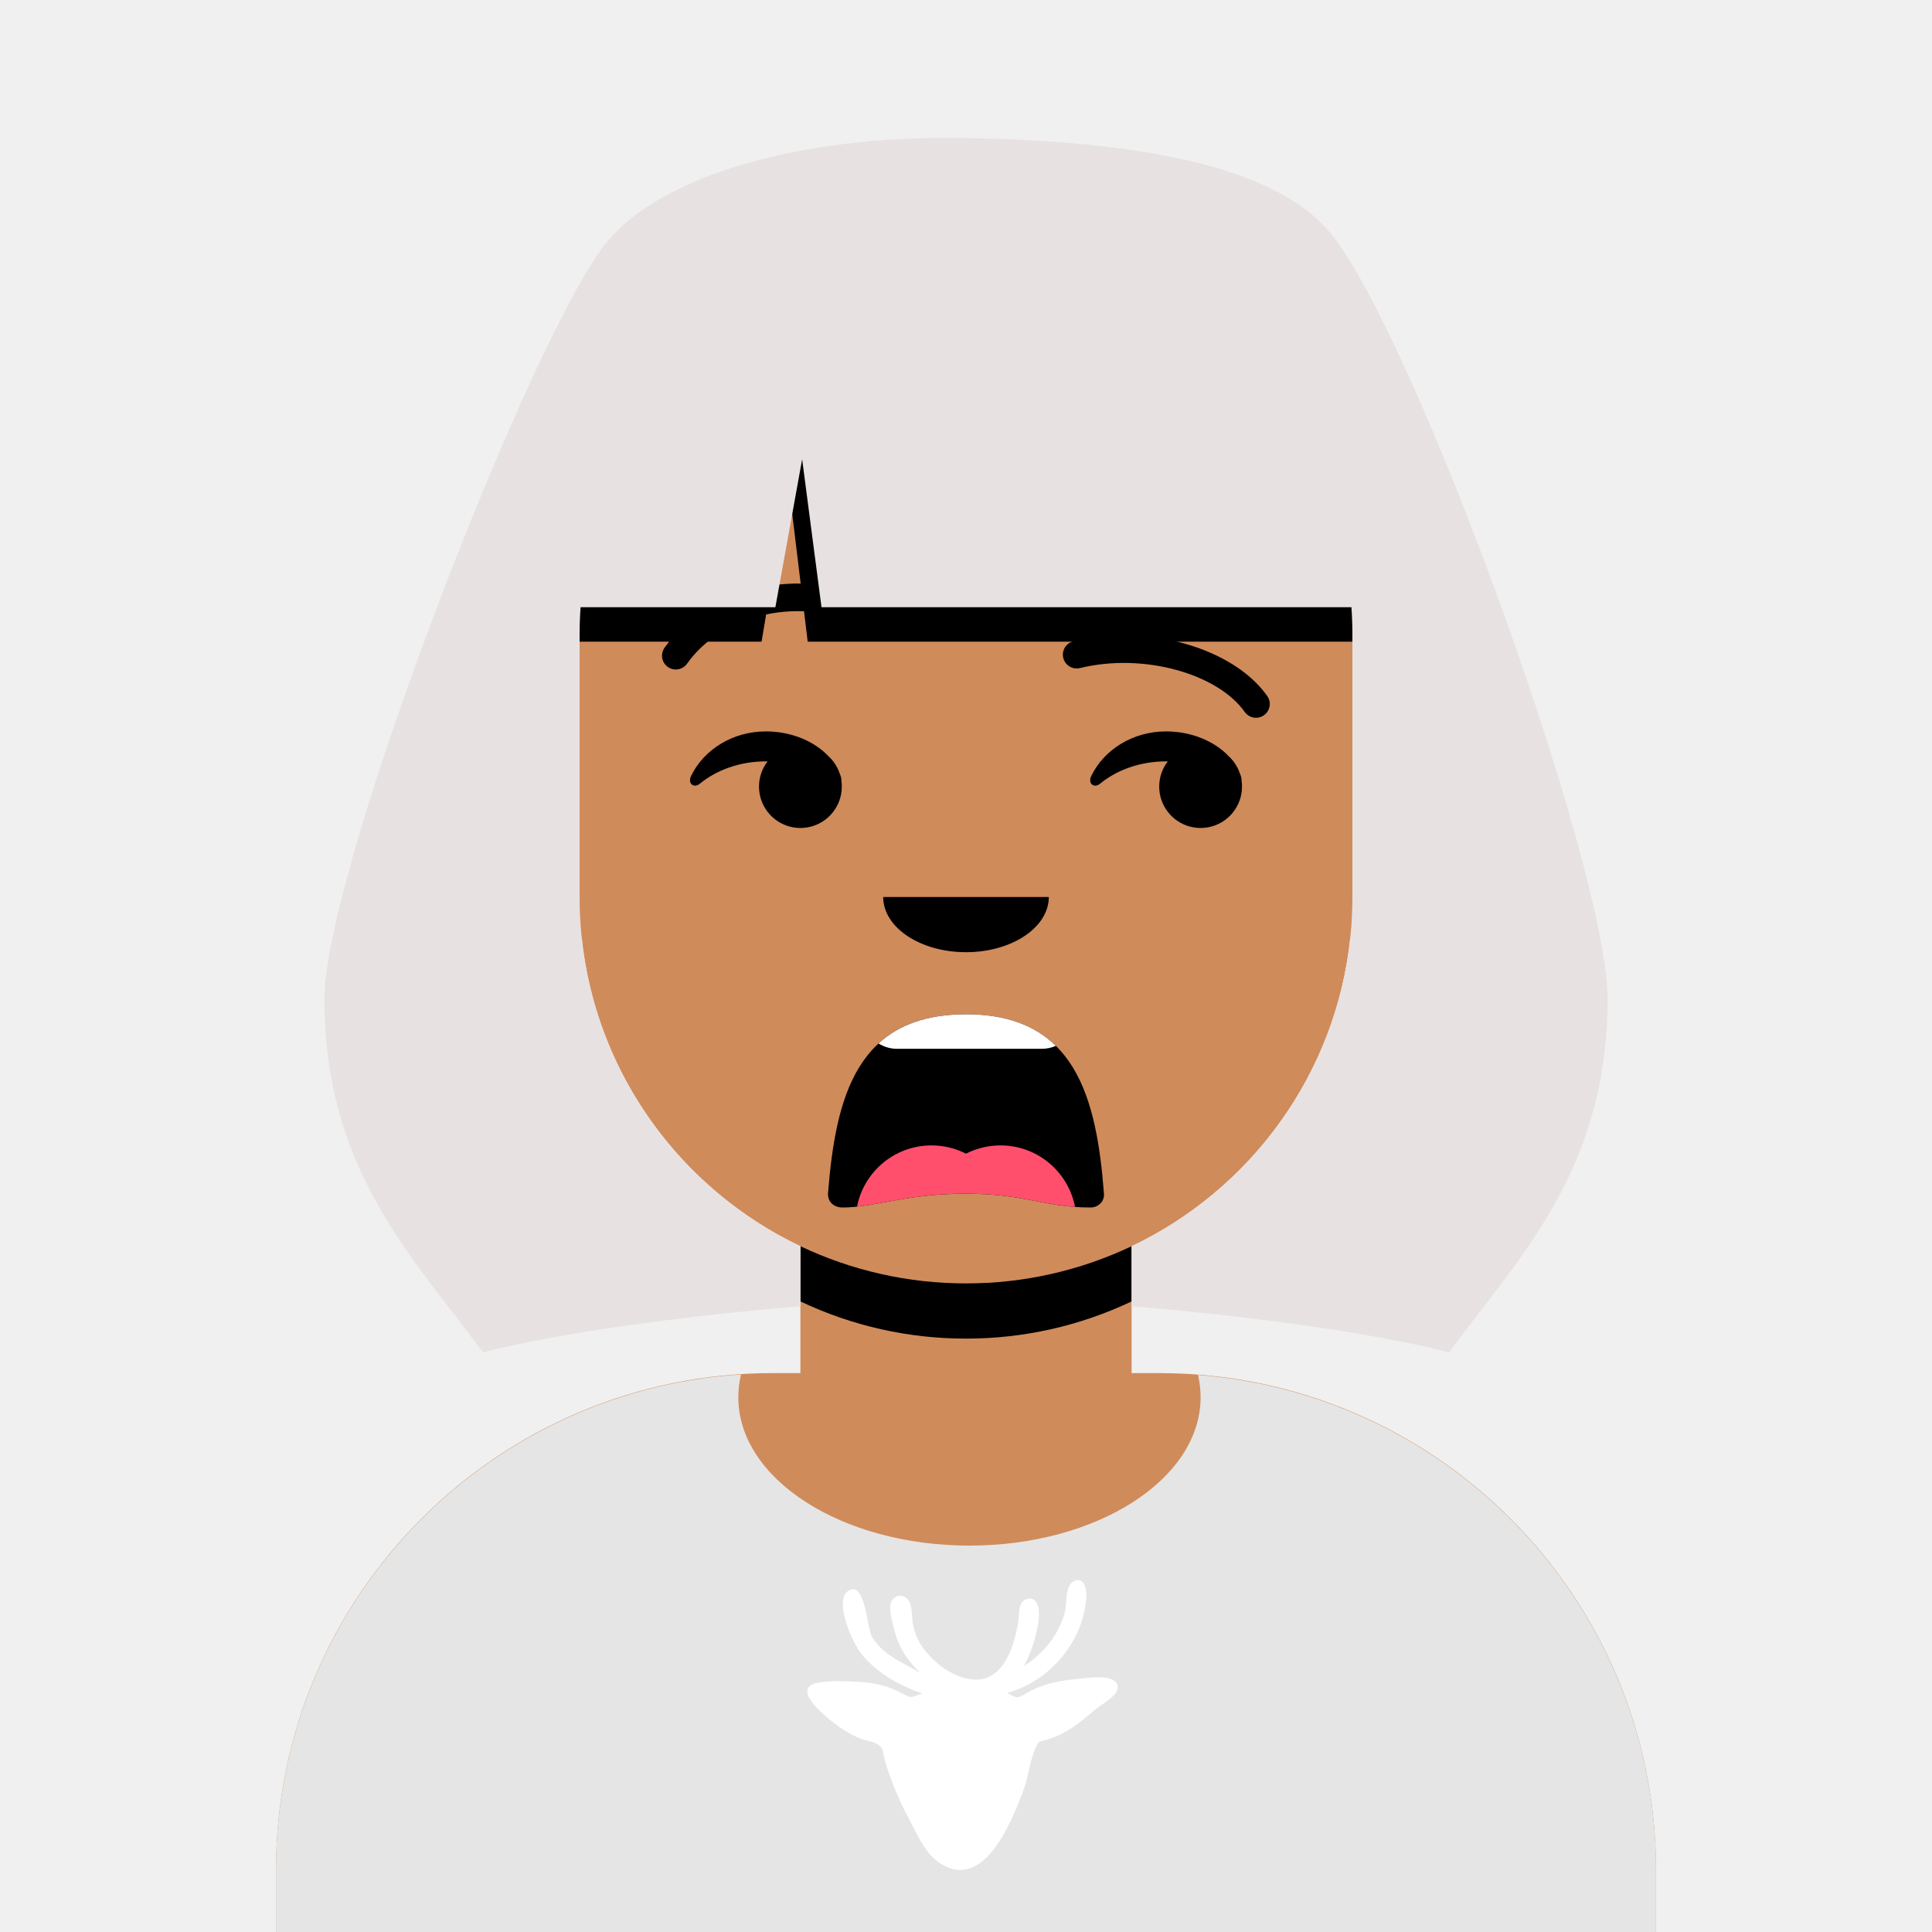
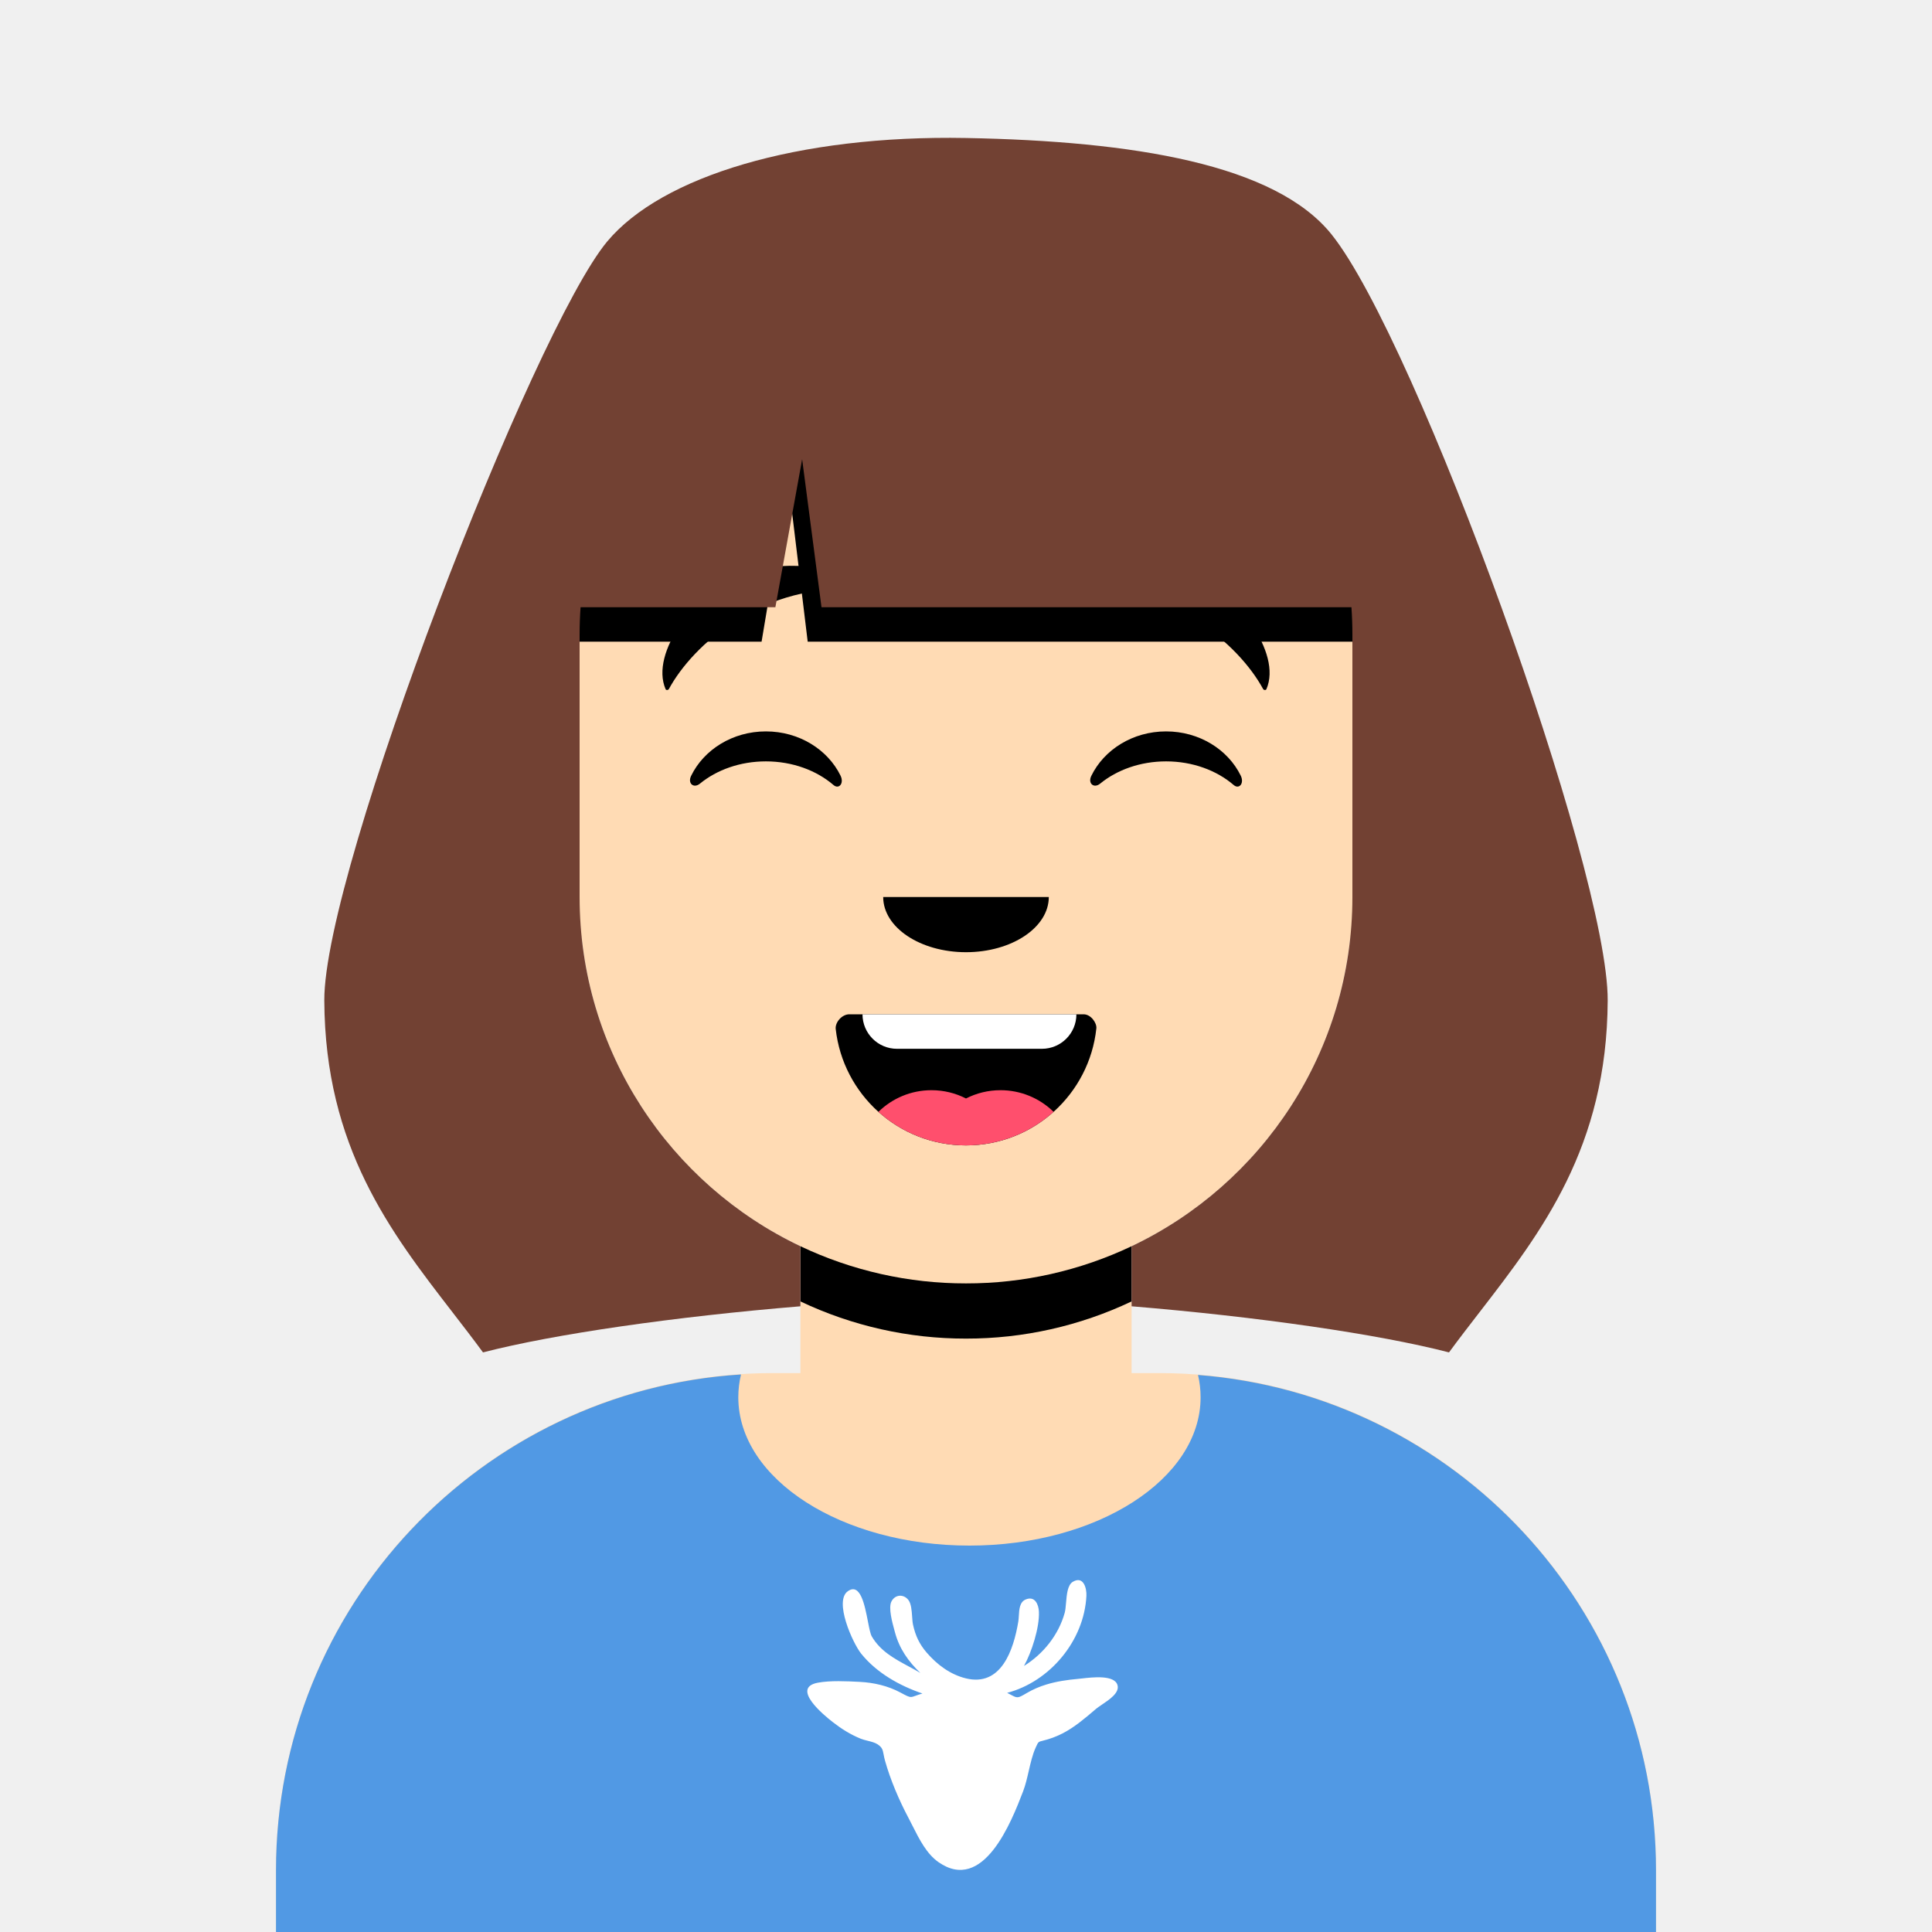
<svg xmlns="http://www.w3.org/2000/svg" fill="none" viewBox="0 0 280 280">
  <mask id="avatarsRadiusMask">
    <rect width="280" height="280" fill="#fff" rx="0" ry="0" />
  </mask>
  <g mask="url(#avatarsRadiusMask)">
-     <path fill="#D08B5B" d="M100 0C69.072 0 44 25.072 44 56v6.166c-5.675.952-10 5.888-10 11.834v14c0 6.052 4.48 11.058 10.305 11.881 2.067 19.806 14.458 36.541 31.695 44.73V163h-4c-39.764 0-72 32.236-72 72v9h200v-9c0-39.764-32.236-72-72-72h-4v-18.389c17.237-8.189 29.628-24.924 31.695-44.73C161.52 99.058 166 94.052 166 88V74c0-5.946-4.325-10.882-10-11.834V56c0-30.928-25.072-56-56-56z" transform="translate(40 36)" />
+     <path fill="#FFDBB4" d="M100 0C69.072 0 44 25.072 44 56v6.166c-5.675.952-10 5.888-10 11.834v14c0 6.052 4.48 11.058 10.305 11.881 2.067 19.806 14.458 36.541 31.695 44.73V163h-4c-39.764 0-72 32.236-72 72v9h200v-9c0-39.764-32.236-72-72-72h-4v-18.389c17.237-8.189 29.628-24.924 31.695-44.73C161.52 99.058 166 94.052 166 88V74c0-5.946-4.325-10.882-10-11.834V56c0-30.928-25.072-56-56-56z" transform="translate(40 36)" />
    <path fill="#000" fillOpacity="0.1" d="M76 144.611v8A55.79 55.79 0 00100 158a55.789 55.789 0 0024-5.389v-8A55.789 55.789 0 01100 150a55.79 55.79 0 01-24-5.389z" transform="translate(40 36)" />
-     <path fill="#E5E5E5" d="M132.5 54c18.502 0 33.5-9.626 33.5-21.5a14.08 14.08 0 00-.376-3.232C202.76 32.138 232 63.18 232 101.052V110H32v-8.948c0-38.217 29.775-69.48 67.393-71.855A14.108 14.108 0 0099 32.5C99 44.374 113.998 54 132.5 54z" transform="translate(8 170)" />
+     <path fill="#5199E4" d="M132.5 54c18.502 0 33.5-9.626 33.5-21.5a14.08 14.08 0 00-.376-3.232C202.76 32.138 232 63.18 232 101.052V110H32v-8.948c0-38.217 29.775-69.48 67.393-71.855A14.108 14.108 0 0099 32.5C99 44.374 113.998 54 132.5 54z" transform="translate(8 170)" />
    <path fill="#fff" fillRule="evenodd" d="M71.764 15.26c1.59-.184 4.784-.552 5.196.975.302 1.091-1.165 2.077-2.263 2.815-.336.226-.637.428-.843.604l-.164.139c-1.456 1.241-2.965 2.528-4.661 3.408a12.85 12.85 0 01-2.926 1.083c-.279.07-.434.107-.55.196-.148.112-.235.305-.43.739l-.037.082c-.45 1.001-.721 2.18-.993 3.363-.234 1.016-.468 2.035-.818 2.95-1.704 4.453-5.767 14.8-12.267 10.258-1.707-1.193-2.774-3.31-3.75-5.244-.206-.41-.408-.81-.61-1.192-1.335-2.512-2.613-5.508-3.381-8.25a10.342 10.342 0 01-.206-.912c-.13-.683-.2-1.048-.923-1.503-.37-.233-.893-.363-1.403-.49-.35-.088-.695-.174-.981-.29-1.5-.61-2.813-1.436-4.088-2.43-1.238-.966-6.11-4.951-2.132-5.691 1.804-.336 4.16-.217 6.001-.124l.066.004c2.027.102 4.073.57 5.877 1.535l.012.007c.89.477 1.22.654 1.545.646.19-.005.379-.074.679-.182.236-.086.542-.197.973-.322-3.322-1.125-6.649-2.997-8.884-5.78-1.207-1.503-4-7.654-1.9-9.065 1.791-1.206 2.415 2.005 2.881 4.4.19.975.353 1.814.558 2.167 1.24 2.136 3.281 3.236 5.32 4.336.58.313 1.161.626 1.723.963-1.741-1.668-3.04-3.505-3.674-5.868l-.08-.294c-.315-1.143-.903-3.28-.439-4.192.529-1.04 1.772-1.106 2.458-.22.41.529.48 1.514.542 2.399.031.448.06.87.132 1.192.35 1.589.921 2.81 1.982 4.04 1.505 1.746 3.417 3.175 5.669 3.727 5.127 1.259 6.92-4.107 7.608-8.244.04-.243.056-.523.074-.817.054-.932.117-1.992.976-2.362 1.367-.589 1.896.746 1.936 1.781.087 2.314-1.056 5.857-2.166 7.845 2.79-1.732 5.003-4.478 5.899-7.688.105-.378.15-.905.197-1.468.103-1.205.22-2.58.977-3.035 1.54-.924 2.029.917 1.975 2.022-.319 6.515-5.298 12.44-11.488 14.069.21.105.388.2.542.28.954.505.989.524 2.306-.257a13.03 13.03 0 012.827-1.23c1.47-.452 3.055-.682 4.58-.817.146-.012.331-.034.546-.059zM58.86 24.62c-.067 3.271-3.238 3.04-2.822.095.326-2.311 3.681-2.233 2.822-.095zm-1.93 9.016c-.49 1.56-4.332 2.121-3.895-.17.369-1.942 4.554-2.026 3.895.17zM51.703 27c-2.82 0-1.895-4.875.996-3.861 2.275.796 1.327 3.861-.996 3.861z" clipRule="evenodd" transform="translate(8 170) translate(77 58)" />
-     <path fill="#000" fillOpacity="0.7" fillRule="evenodd" d="M34.008 38.864C35.128 24.876 38.234 13.008 53.996 13c15.762-.008 18.92 11.943 19.998 25.994.087 1.13-.82 2.006-1.957 2.006-6.687 0-9.367-1.994-18.048-2-8.68-.006-13.232 2-17.896 2-1.144 0-2.197-.737-2.085-2.136z" clipRule="evenodd" transform="translate(86 134)" />
-     <path fill="#fff" d="M67.024 17.573A4.982 4.982 0 0165 18H44a4.977 4.977 0 01-2.672-.773c2.897-2.66 6.95-4.224 12.668-4.227 5.95-.003 10.104 1.698 13.028 4.573z" transform="translate(86 134)" />
-     <path fill="#FF4F6D" d="M69.804 40.922c-2.05-.146-3.757-.477-5.547-.824C61.53 39.57 58.61 39.003 53.99 39c-5.013-.004-8.65.664-11.725 1.229-1.45.266-2.774.509-4.06.648C39.195 35.818 43.652 32 49 32c1.8 0 3.5.433 5 1.2 1.5-.767 3.2-1.2 5-1.2 5.365 0 9.832 3.84 10.804 8.922z" transform="translate(86 134)" />
+     <path fill="#000" fillOpacity="0.7" fillRule="evenodd" d="M35.118 15.128C36.176 24.62 44.226 32 54 32c9.804 0 17.874-7.426 18.892-16.96.082-.767-.775-2.04-1.85-2.04H37.088c-1.08 0-2.075 1.178-1.97 2.128z" clipRule="evenodd" transform="translate(86 134)" />
+     <path fill="#fff" d="M70 13H39a5 5 0 005 5h21a5 5 0 005-5z" transform="translate(86 134)" />
+     <path fill="#FF4F6D" d="M66.694 27.138A10.964 10.964 0 0059 24c-1.8 0-3.5.433-5 1.2-1.5-.767-3.2-1.2-5-1.2-2.995 0-5.71 1.197-7.693 3.138A18.93 18.93 0 0054 32c4.88 0 9.329-1.84 12.694-4.862z" transform="translate(86 134)" />
    <g>
      <path fill="#000" fillOpacity="0.16" fillRule="evenodd" d="M16 8c0 4.418 5.373 8 12 8s12-3.582 12-8" clipRule="evenodd" transform="translate(112 122)" />
    </g>
    <g>
-       <path fill="#000" fillOpacity="0.6" d="M26.998 16c-4.834 0-8.991 2.648-10.838 6.447-.54 1.111.387 1.853 1.277 1.125 2.437-1.993 5.82-3.228 9.56-3.228.082 0 .163 0 .244.002a6 6 0 1010.699 2.8 2 2 0 00-.125-.739 7.55 7.55 0 00-.144-.372 6.007 6.007 0 00-1.646-2.484C33.9 17.317 30.507 16 26.998 16zm58 0c-4.834 0-8.991 2.648-10.838 6.447-.54 1.111.387 1.853 1.278 1.125 2.436-1.993 5.82-3.228 9.56-3.228.08 0 .162 0 .243.002a6 6 0 1010.699 2.8 2 2 0 00-.125-.739 7.55 7.55 0 00-.144-.372 6.007 6.007 0 00-1.646-2.484C91.9 17.317 88.506 16 84.998 16z" transform="translate(84 90)" />
+       <path fill="#000" fillOpacity="0.6" fillRule="evenodd" d="M16.16 22.447C18.007 18.648 22.164 16 26.998 16c4.816 0 8.961 2.63 10.817 6.407.552 1.122-.233 2.04-1.024 1.36-2.451-2.107-5.932-3.423-9.793-3.423-3.74 0-7.124 1.235-9.56 3.228-.891.728-1.818-.014-1.278-1.125zm58 0C76.007 18.648 80.164 16 84.998 16c4.816 0 8.961 2.63 10.817 6.407.552 1.122-.233 2.04-1.024 1.36-2.451-2.107-5.932-3.423-9.793-3.423-3.74 0-7.124 1.235-9.56 3.228-.891.728-1.818-.014-1.278-1.125z" clipRule="evenodd" transform="translate(84 90)" />
    </g>
    <g>
-       <path fill="#000" fillOpacity="0.6" d="M15.591 14.162c4.496-6.326 14.012-9.509 23.756-6.366a2 2 0 101.228-3.807c-11.408-3.68-22.74.11-28.244 7.856a2 2 0 103.26 2.317zm80.786 6.996c-3.914-5.509-14.647-8.598-23.892-6.328a2 2 0 01-.954-3.884c10.736-2.637 23.165.94 28.107 7.895a2 2 0 11-3.26 2.317z" transform="translate(84 82)" />
+       <path fill="#000" fillOpacity="0.6" fillRule="evenodd" d="M22.766 1.578l.911-.402C28.92-.905 36.865-.033 41.723 2.299c.567.272.18 1.153-.402 1.108-14.919-1.151-24.963 8.146-28.375 14.44-.101.187-.407.208-.482.034-2.308-5.319 4.45-13.985 10.302-16.303zm66.468 0l-.911-.402C83.08-.905 75.135-.033 70.277 2.299c-.567.272-.18 1.153.402 1.108 14.919-1.151 24.963 8.146 28.375 14.44.101.187.407.208.483.034 2.307-5.319-4.45-13.985-10.303-16.303z" clipRule="evenodd" transform="translate(84 82)" />
    </g>
    <g>
      <path fill="#000" fillOpacity="0.16" fillRule="evenodd" d="M69.033 76.213c12.938-33.084 26.613-49.626 41.025-49.626.539 0 29.253-.238 48.055-.36C178.767 35.585 193 55.304 193 78.115V93h-82.942l-2.805-23.18L103.374 93H69V78.115c0-.637.011-1.27.033-1.902z" clipRule="evenodd" transform="translate(7)" />
-       <path fill="#E8E1E1" d="M40 145c-.085-18.985 30.32-97.205 41-110 7.923-9.491 27.695-15.45 52-15 24.305.45 44.862 3.812 53 14 12.324 15.428 40.085 92.015 40 111-.099 21.266-9.622 33.59-18.609 45.221-1.494 1.933-2.972 3.847-4.391 5.779-10.279-2.665-27.854-5.184-46-6.682v-8.707c18.92-8.988 32-28.272 32-50.611V92a56.96 56.96 0 00-.14-4h-76.802l-2.805-21.444L105.374 88H77.141a56.837 56.837 0 00-.14 4v38c0 22.339 13.08 41.623 31.999 50.611v8.707c-18.145 1.498-35.72 4.017-46 6.682-1.418-1.932-2.896-3.845-4.39-5.777v-.002C49.623 178.591 40.1 166.266 40 145z" transform="translate(7)" />
+       <path fill="#724133" d="M40 145c-.085-18.985 30.32-97.205 41-110 7.923-9.491 27.695-15.45 52-15 24.305.45 44.862 3.812 53 14 12.324 15.428 40.085 92.015 40 111-.099 21.266-9.622 33.59-18.609 45.221-1.494 1.933-2.972 3.847-4.391 5.779-10.279-2.665-27.854-5.184-46-6.682v-8.707c18.92-8.988 32-28.272 32-50.611V92a56.96 56.96 0 00-.14-4h-76.802l-2.805-21.444L105.374 88H77.141a56.837 56.837 0 00-.14 4v38c0 22.339 13.08 41.623 31.999 50.611v8.707c-18.145 1.498-35.72 4.017-46 6.682-1.418-1.932-2.896-3.845-4.39-5.777v-.002C49.623 178.591 40.1 166.266 40 145z" transform="translate(7)" />
    </g>
  </g>
</svg>
